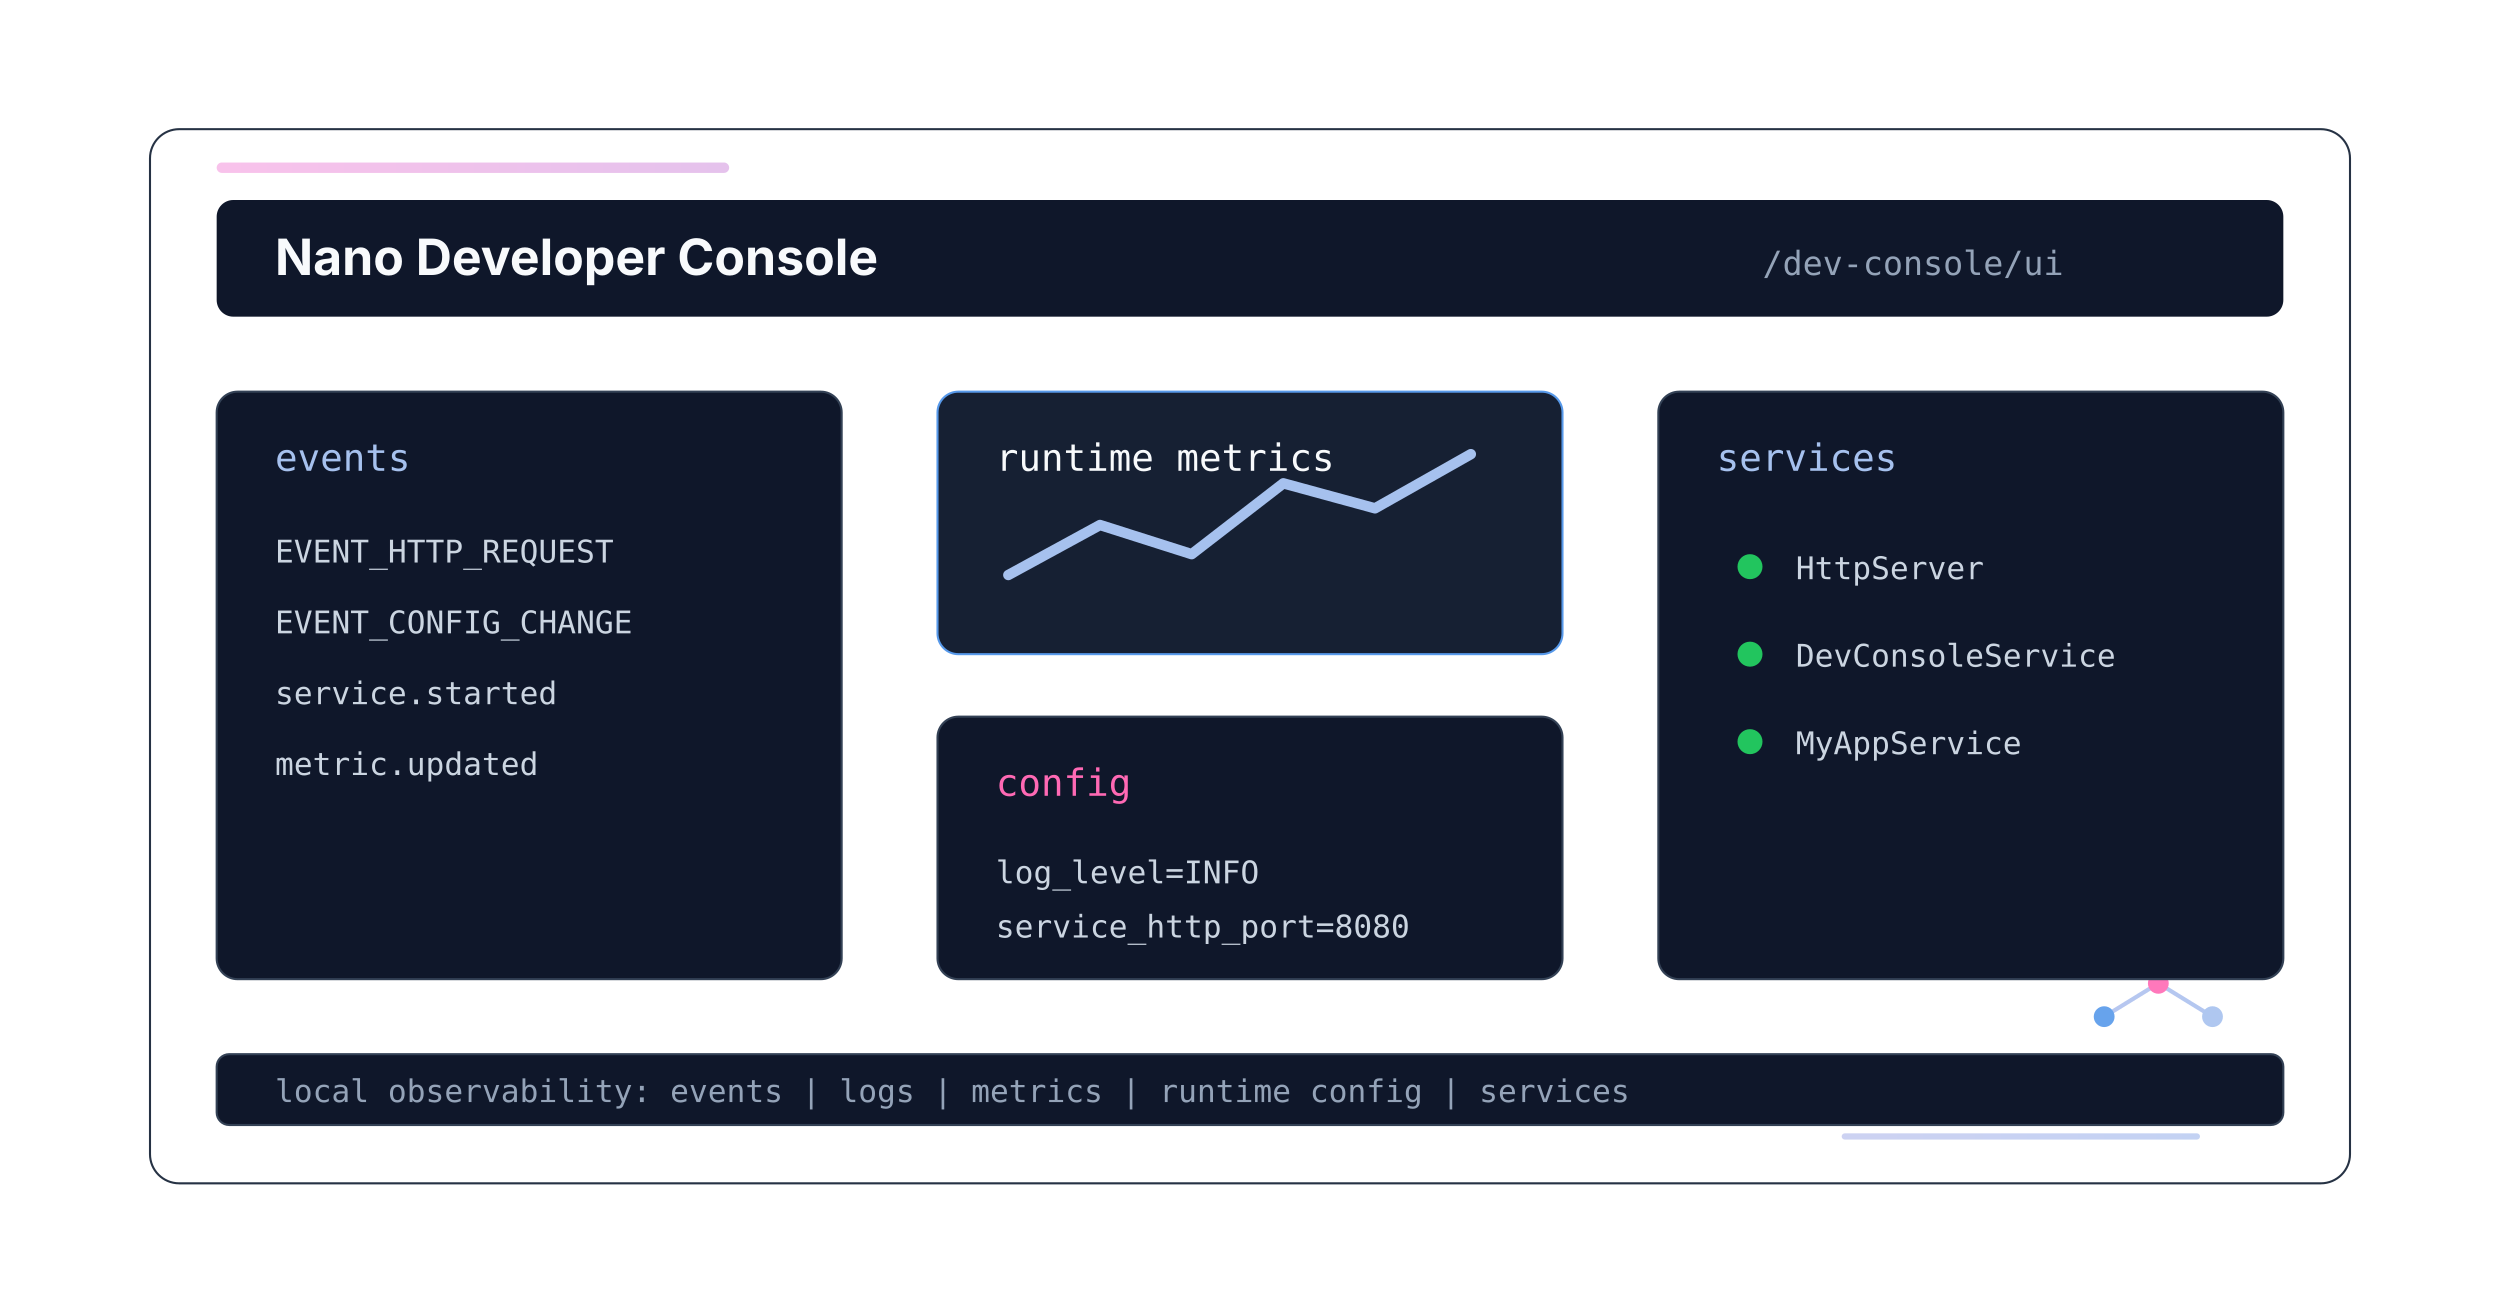
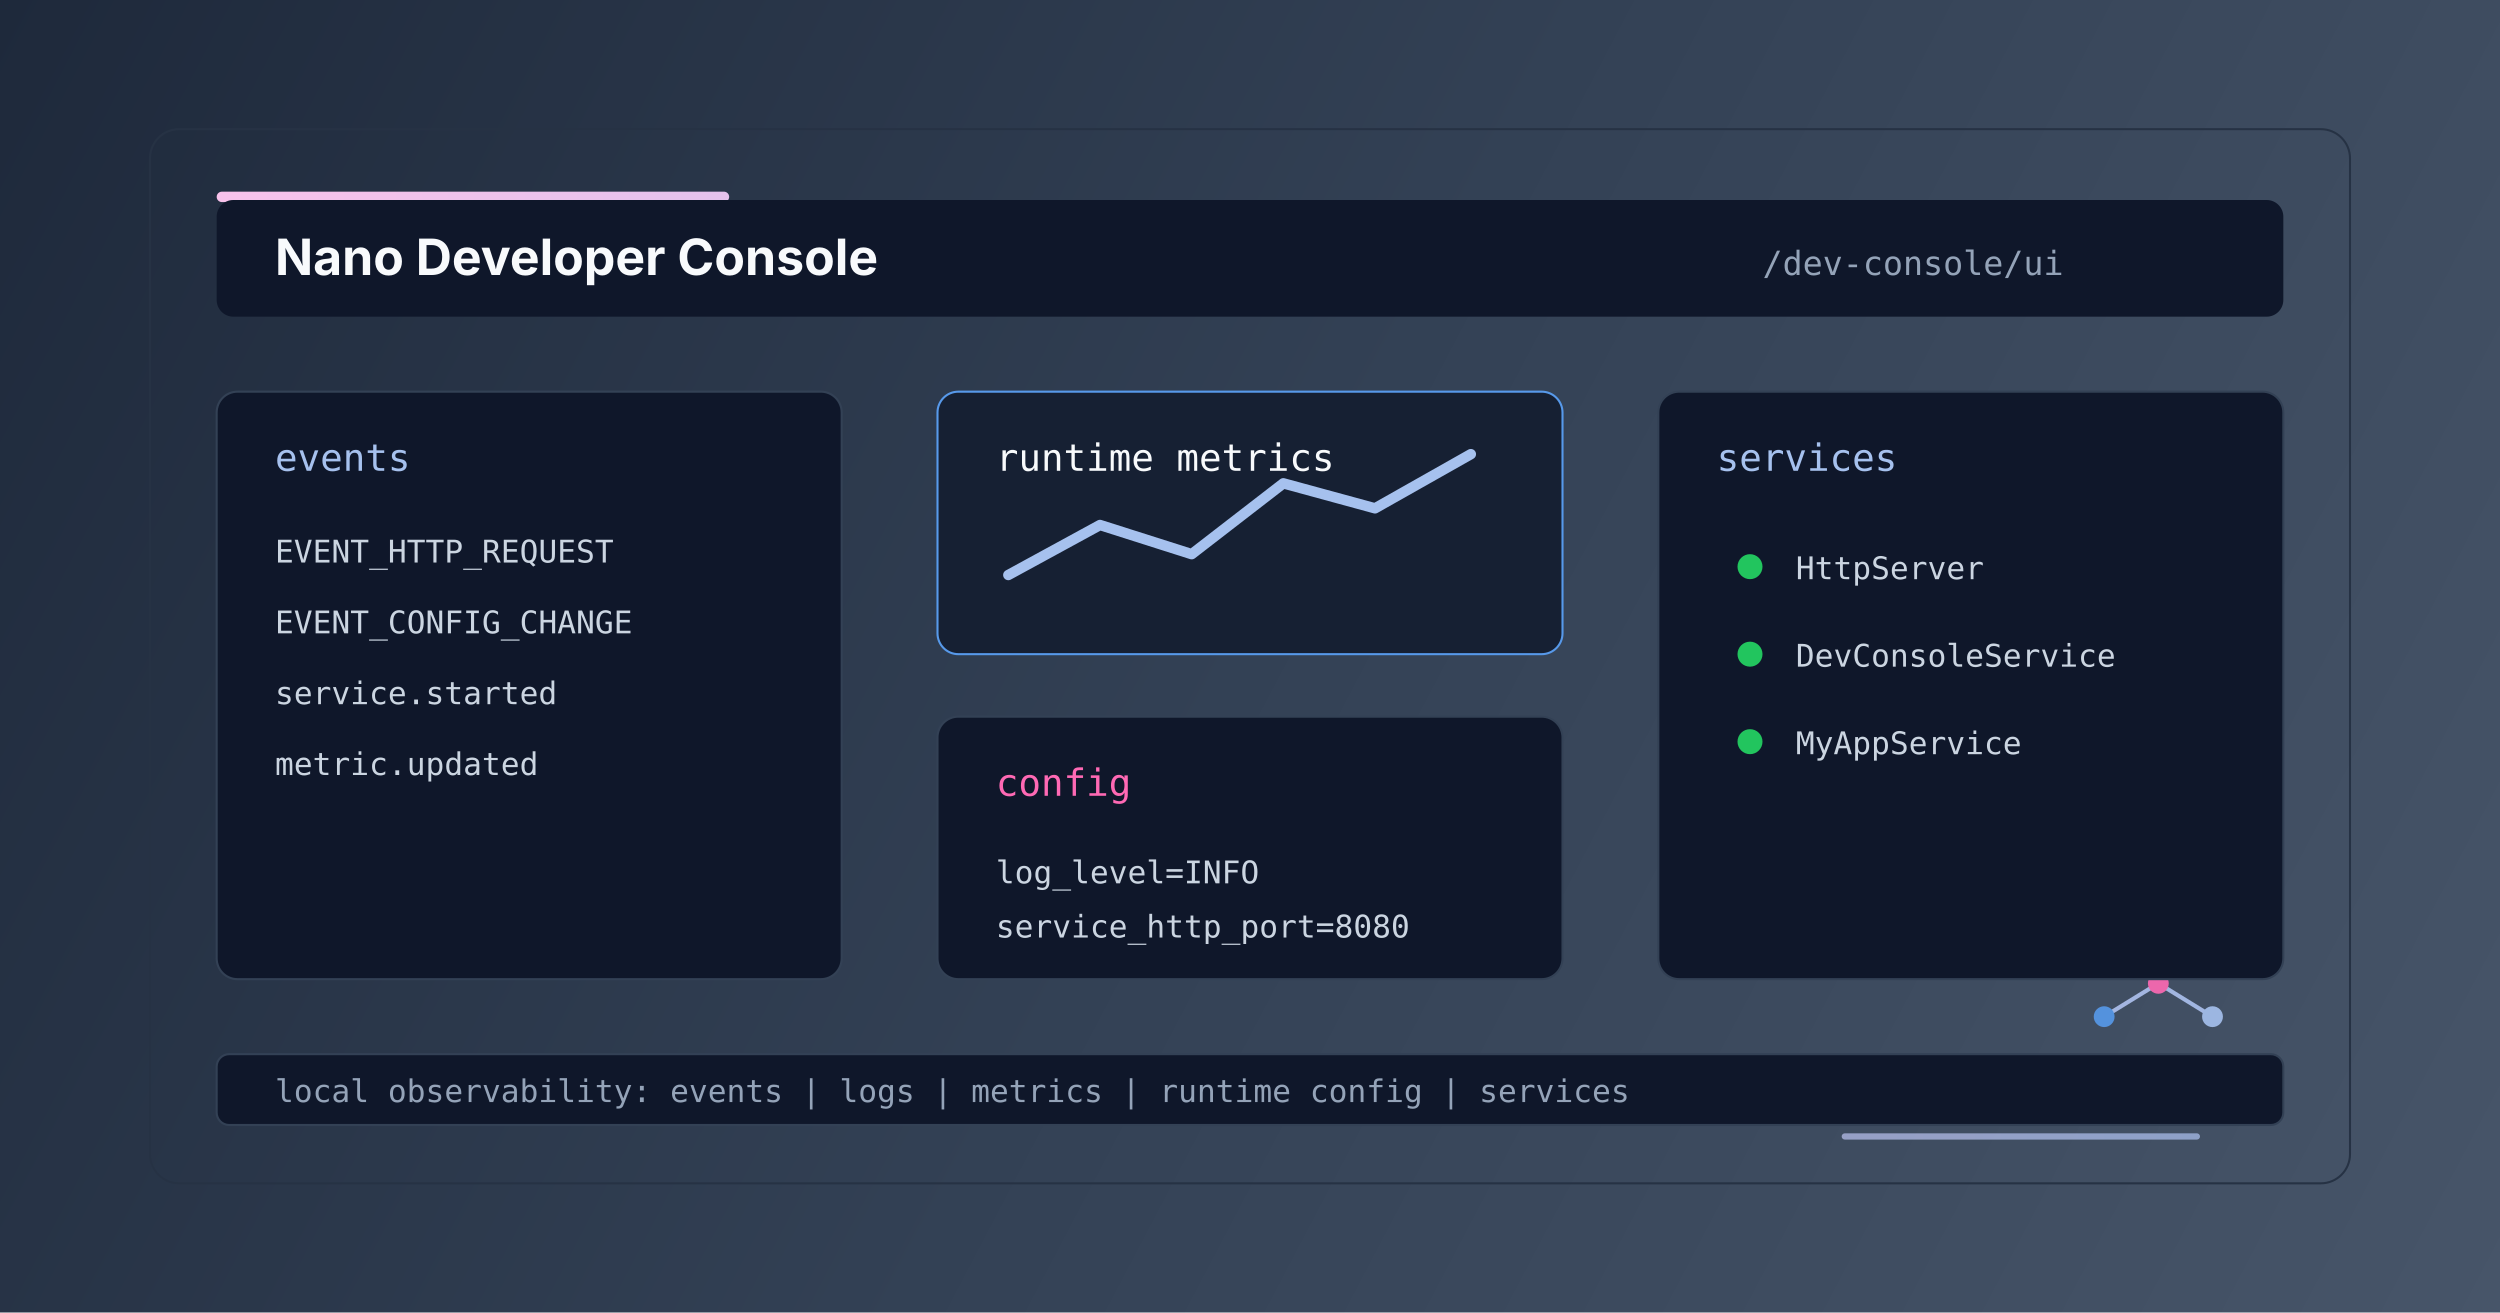
<svg xmlns="http://www.w3.org/2000/svg" width="1200" height="630" viewBox="0 0 1200 630" fill="none">
  <defs>
    <linearGradient id="nanoGradient" x1="72" y1="0" x2="1128" y2="0" gradientUnits="userSpaceOnUse">
      <stop stop-color="#FBC2EB" />
      <stop offset="1" stop-color="#A6C1EE" />
    </linearGradient>
+     <linearGradient id="nanoDarkBg" x1="0" y1="0" x2="1200" y2="630" gradientUnits="userSpaceOnUse">
+       <stop stop-color="#1E293B" />
+       <stop offset=".5" stop-color="#334155" />
+       <stop offset="1" stop-color="#475569" />
+     </linearGradient>
  </defs>
+   <rect width="1200" height="630" fill="url(#nanoDarkBg)" />
  <rect x="72" y="62" width="1056" height="506" rx="14" fill="transparent" stroke="#263244" />
-   <rect x="104" y="78" width="246" height="5" rx="2.5" fill="url(#nanoGradient)" />
+   <rect x="104" y="92" width="246" height="5" rx="2.5" fill="url(#nanoGradient)" />
  <rect x="884" y="544" width="172" height="3" rx="1.5" fill="url(#nanoGradient)" opacity=".72" />
  <g opacity=".9">
    <path d="M1062 488L1036 472L1010 488" stroke="url(#nanoGradient)" stroke-width="2" stroke-linecap="round" stroke-linejoin="round" />
    <circle cx="1062" cy="488" r="5" fill="#A6C1EE" />
    <circle cx="1036" cy="472" r="5" fill="#FF69B4" />
    <circle cx="1010" cy="488" r="5" fill="#5799EA" />
  </g>
  <rect x="104" y="96" width="992" height="56" rx="8" fill="#0F172A" />
  <text x="132" y="132" fill="#F8FAFC" font-family="Inter, Arial, sans-serif" font-size="24" font-weight="700">Nano Developer Console</text>
  <text x="846" y="132" fill="#94A3B8" font-family="ui-monospace, SFMono-Regular, Menlo, Consolas, monospace" font-size="16">/dev-console/ui</text>
  <rect x="104" y="188" width="300" height="282" rx="10" fill="#0F172A" stroke="#334155" />
  <text x="132" y="226" fill="#A6C1EE" font-family="ui-monospace, SFMono-Regular, Menlo, Consolas, monospace" font-size="18">events</text>
  <text x="132" y="270" fill="#CBD5E1" font-family="ui-monospace, SFMono-Regular, Menlo, Consolas, monospace" font-size="15">EVENT_HTTP_REQUEST</text>
  <text x="132" y="304" fill="#CBD5E1" font-family="ui-monospace, SFMono-Regular, Menlo, Consolas, monospace" font-size="15">EVENT_CONFIG_CHANGE</text>
  <text x="132" y="338" fill="#CBD5E1" font-family="ui-monospace, SFMono-Regular, Menlo, Consolas, monospace" font-size="15">service.started</text>
  <text x="132" y="372" fill="#CBD5E1" font-family="ui-monospace, SFMono-Regular, Menlo, Consolas, monospace" font-size="15">metric.updated</text>
  <rect x="450" y="188" width="300" height="126" rx="10" fill="#162033" stroke="#5799EA" />
  <text x="478" y="226" fill="#F8FAFC" font-family="ui-monospace, SFMono-Regular, Menlo, Consolas, monospace" font-size="18">runtime metrics</text>
  <path d="M484 276L528 252L572 266L616 232L660 244L706 218" stroke="#A6C1EE" stroke-width="5" stroke-linecap="round" stroke-linejoin="round" />
  <rect x="450" y="344" width="300" height="126" rx="10" fill="#0F172A" stroke="#334155" />
  <text x="478" y="382" fill="#FF69B4" font-family="ui-monospace, SFMono-Regular, Menlo, Consolas, monospace" font-size="18">config</text>
  <text x="478" y="424" fill="#CBD5E1" font-family="ui-monospace, SFMono-Regular, Menlo, Consolas, monospace" font-size="15">log_level=INFO</text>
  <text x="478" y="450" fill="#CBD5E1" font-family="ui-monospace, SFMono-Regular, Menlo, Consolas, monospace" font-size="15">service_http_port=8080</text>
  <rect x="796" y="188" width="300" height="282" rx="10" fill="#0F172A" stroke="#334155" />
  <text x="824" y="226" fill="#A6C1EE" font-family="ui-monospace, SFMono-Regular, Menlo, Consolas, monospace" font-size="18">services</text>
  <circle cx="840" cy="272" r="6" fill="#22C55E" />
  <text x="862" y="278" fill="#CBD5E1" font-family="ui-monospace, SFMono-Regular, Menlo, Consolas, monospace" font-size="15">HttpServer</text>
  <circle cx="840" cy="314" r="6" fill="#22C55E" />
  <text x="862" y="320" fill="#CBD5E1" font-family="ui-monospace, SFMono-Regular, Menlo, Consolas, monospace" font-size="15">DevConsoleService</text>
  <circle cx="840" cy="356" r="6" fill="#22C55E" />
  <text x="862" y="362" fill="#CBD5E1" font-family="ui-monospace, SFMono-Regular, Menlo, Consolas, monospace" font-size="15">MyAppService</text>
  <rect x="104" y="506" width="992" height="34" rx="6" fill="#0F172A" stroke="#334155" />
  <text x="132" y="529" fill="#94A3B8" font-family="ui-monospace, SFMono-Regular, Menlo, Consolas, monospace" font-size="15">local observability: events | logs | metrics | runtime config | services</text>
</svg>
